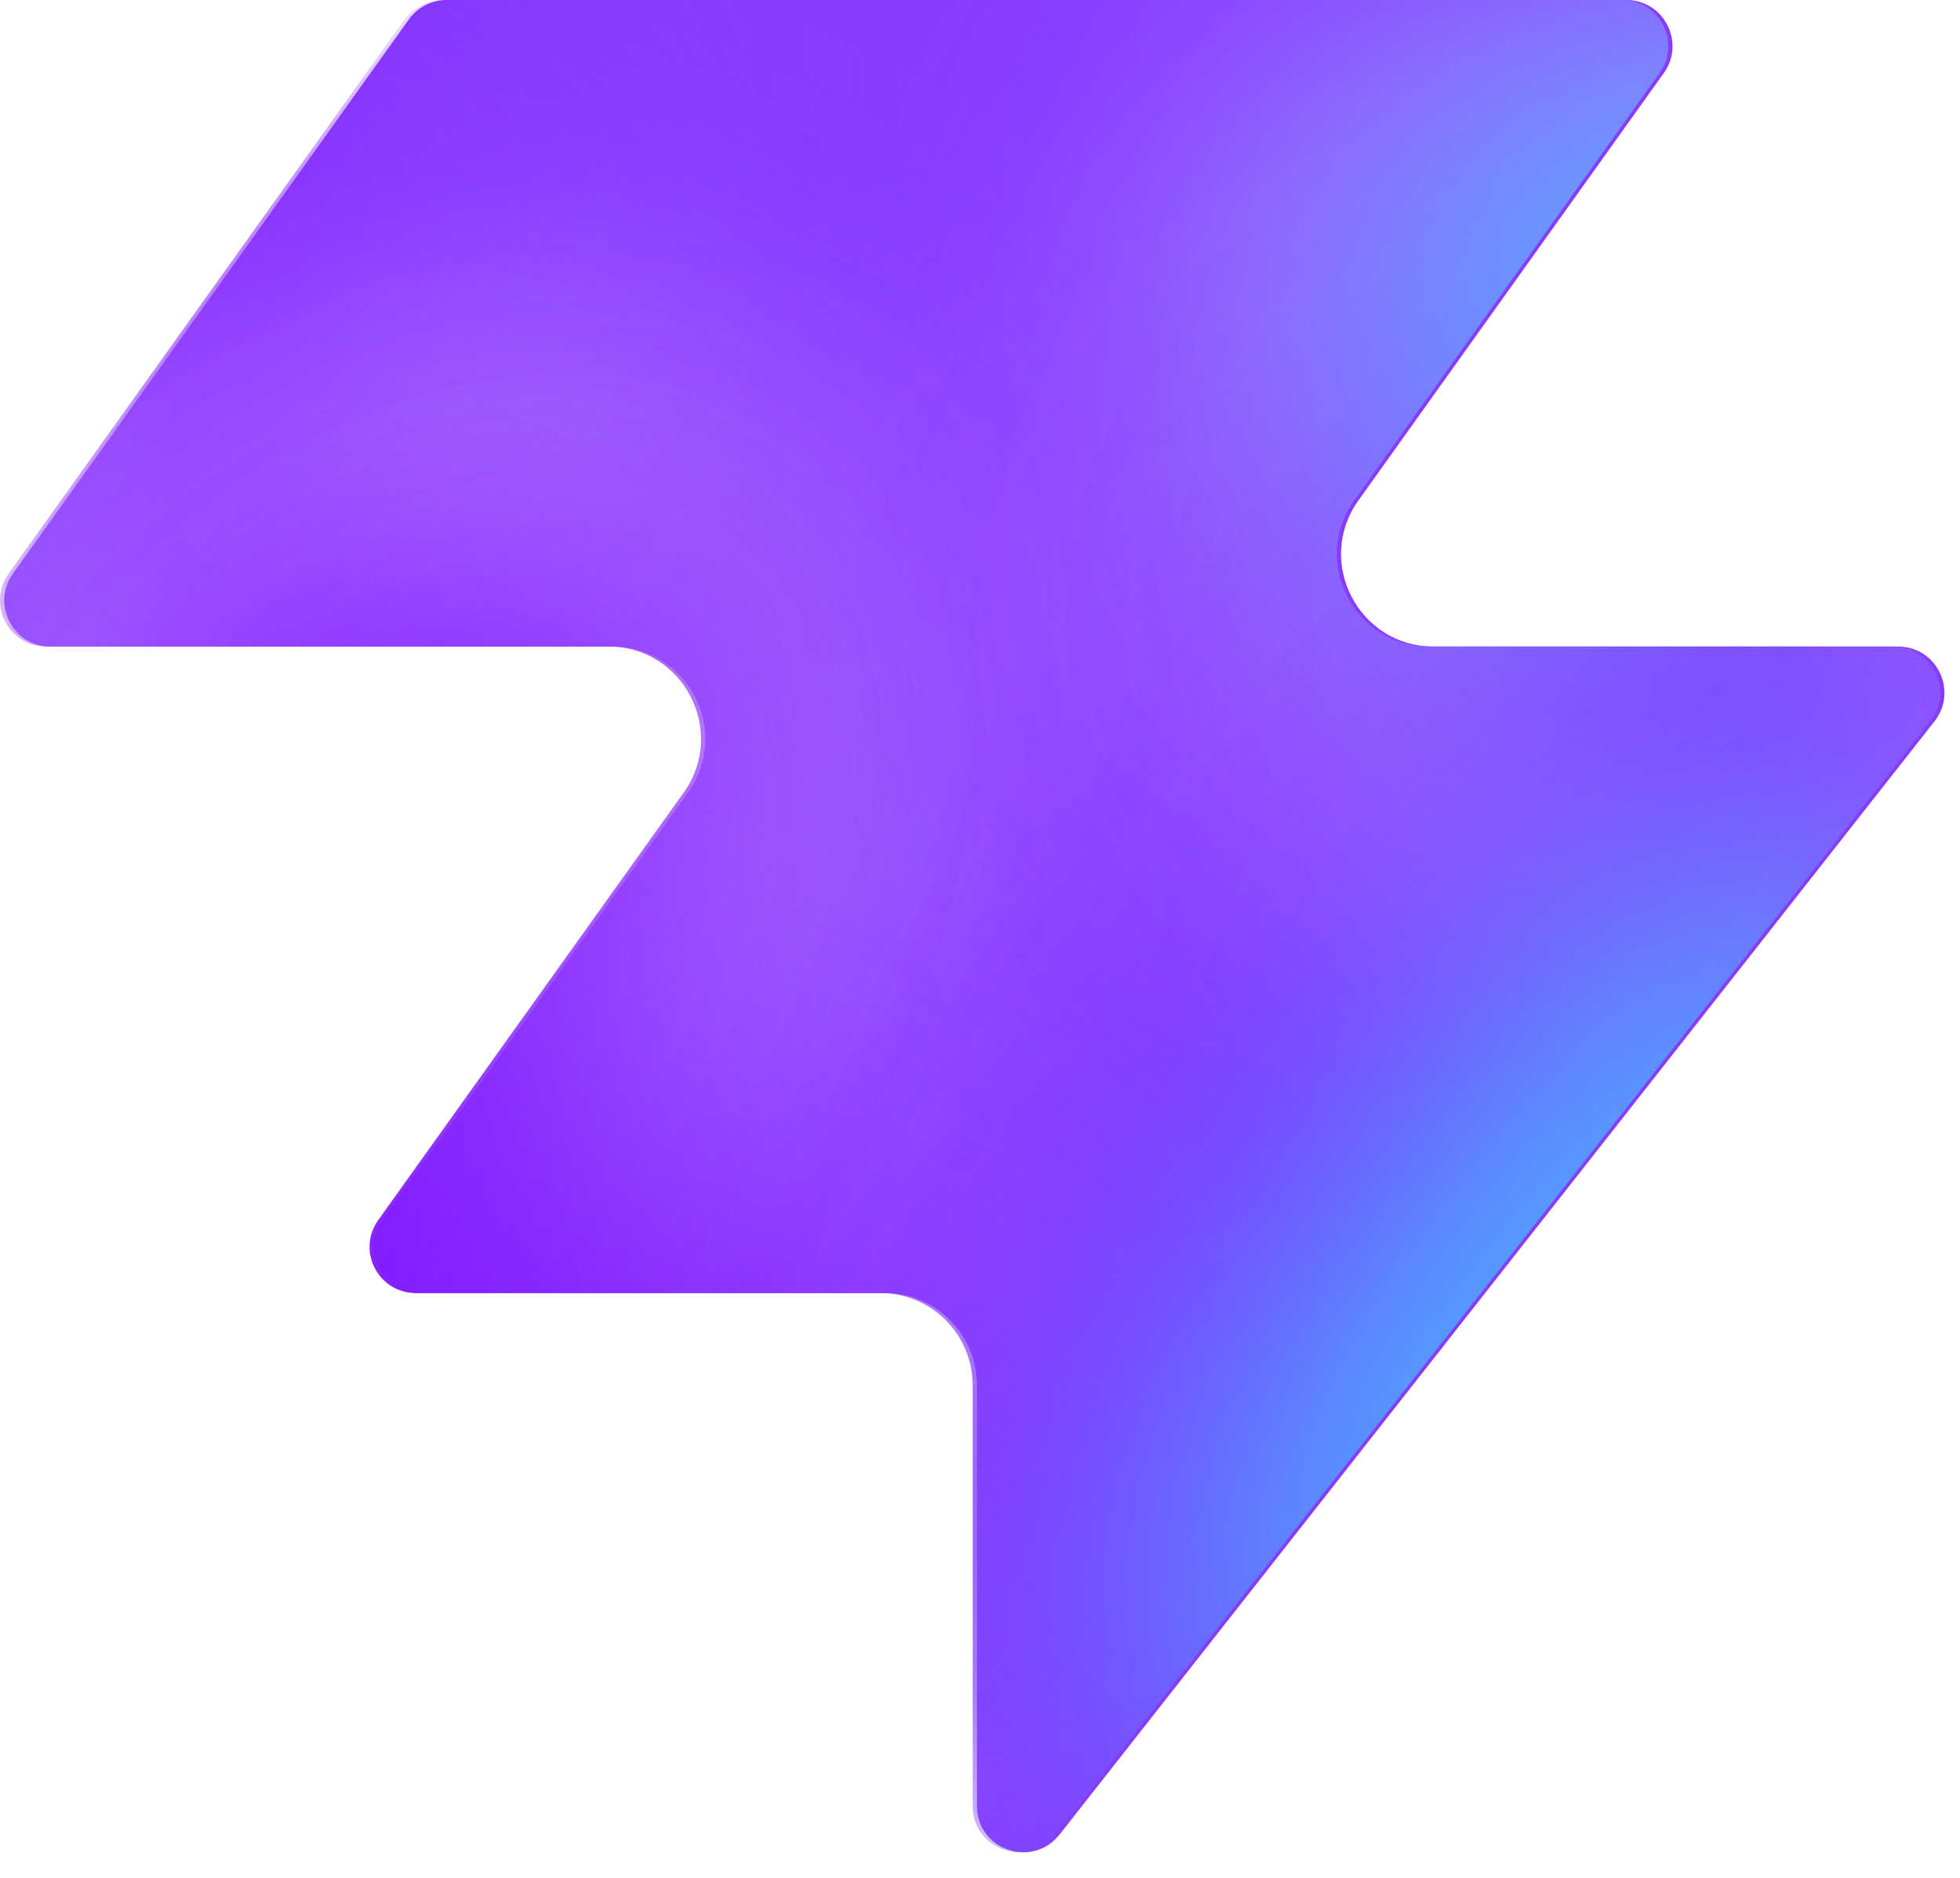
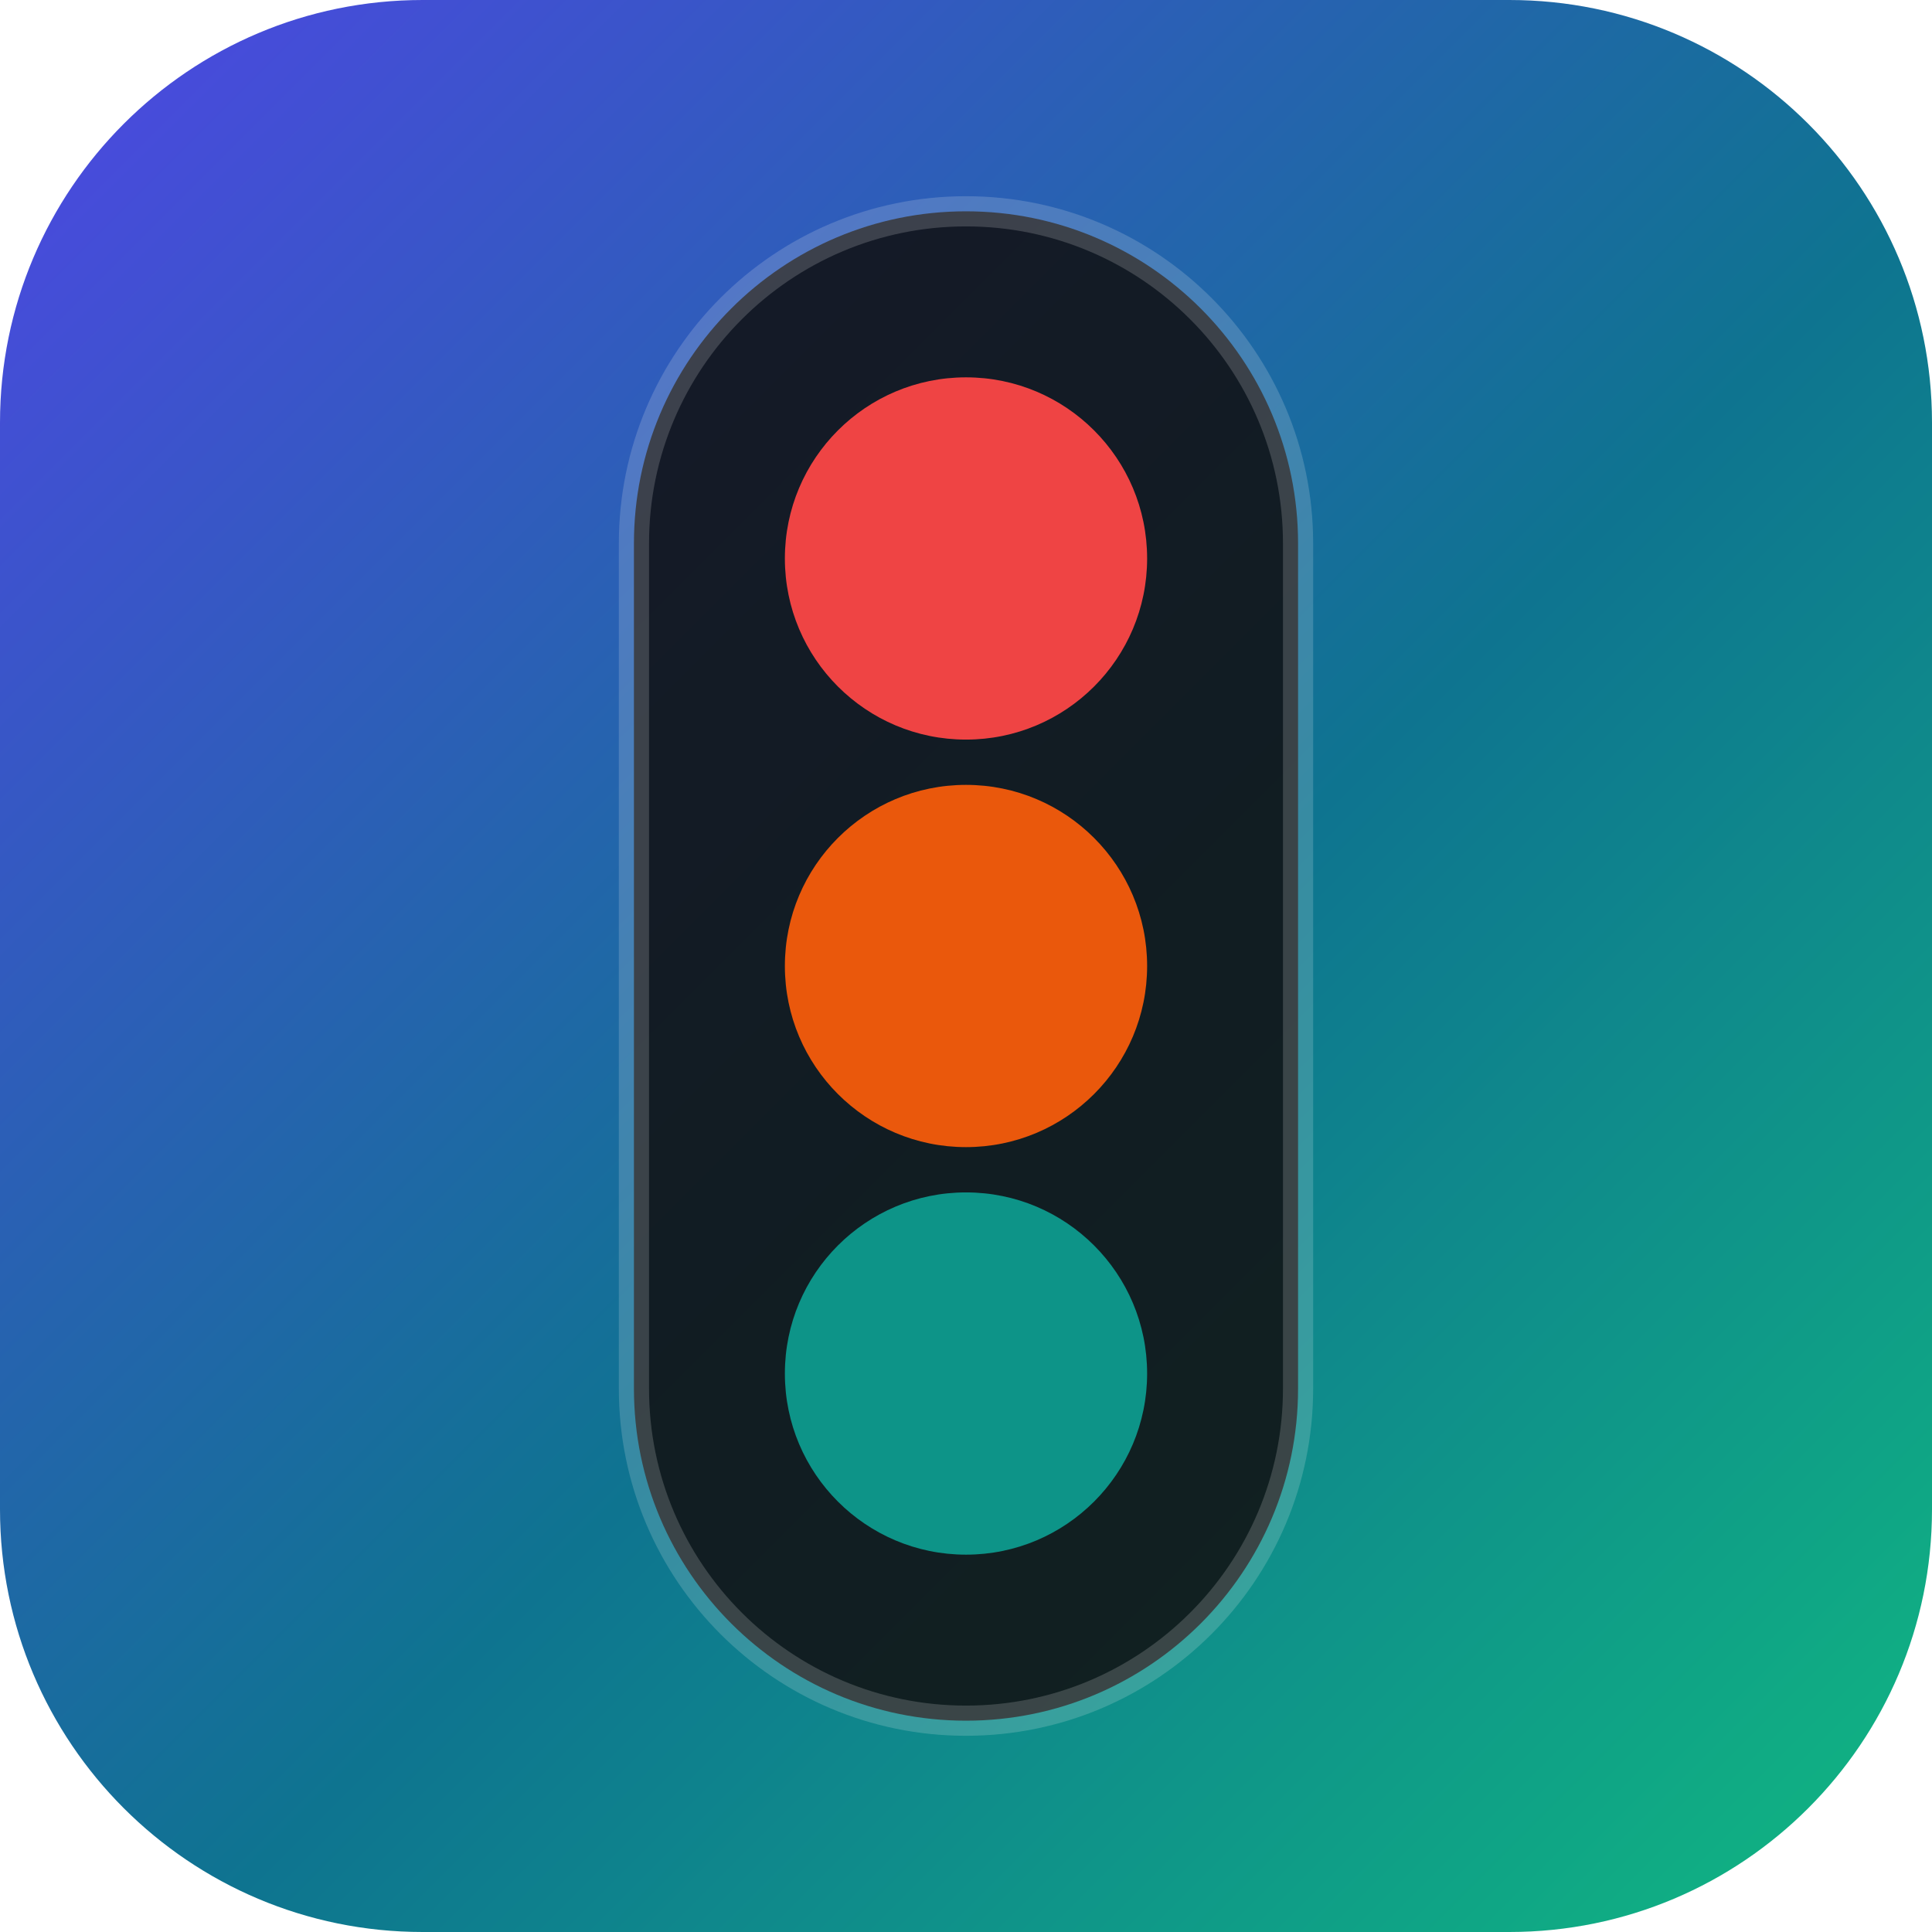
- <svg xmlns="http://www.w3.org/2000/svg" width="48" height="46" fill="none" viewBox="0 0 48 46">
-   <path fill="#863bff" d="M25.946 44.938c-.664.845-2.021.375-2.021-.698V33.937a2.26 2.26 0 0 0-2.262-2.262H10.287c-.92 0-1.456-1.04-.92-1.788l7.48-10.471c1.07-1.497 0-3.578-1.842-3.578H1.237c-.92 0-1.456-1.04-.92-1.788L10.013.474c.214-.297.556-.474.92-.474h28.894c.92 0 1.456 1.04.92 1.788l-7.48 10.471c-1.07 1.498 0 3.579 1.842 3.579h11.377c.943 0 1.473 1.088.89 1.83L25.947 44.94z" style="fill:#863bff;fill:color(display-p3 .525 .23 1);fill-opacity:1" />
-   <mask id="a" width="48" height="46" x="0" y="0" maskUnits="userSpaceOnUse" style="mask-type:alpha">
-     <path fill="#000" d="M25.842 44.938c-.664.844-2.021.375-2.021-.698V33.937a2.26 2.26 0 0 0-2.262-2.262H10.183c-.92 0-1.456-1.04-.92-1.788l7.48-10.471c1.07-1.498 0-3.579-1.842-3.579H1.133c-.92 0-1.456-1.04-.92-1.787L9.91.473c.214-.297.556-.474.92-.474h28.894c.92 0 1.456 1.04.92 1.788l-7.48 10.471c-1.07 1.498 0 3.578 1.842 3.578h11.377c.943 0 1.473 1.088.89 1.832L25.843 44.94z" style="fill:#000;fill-opacity:1" />
-   </mask>
-   <g mask="url(#a)">
-     <g filter="url(#b)">
-       <ellipse cx="5.508" cy="14.704" fill="#ede6ff" rx="5.508" ry="14.704" style="fill:#ede6ff;fill:color(display-p3 .927 .903 1);fill-opacity:1" transform="matrix(.00324 1 1 -.00324 -4.47 31.516)" />
-     </g>
-     <g filter="url(#c)">
-       <ellipse cx="10.399" cy="29.851" fill="#ede6ff" rx="10.399" ry="29.851" style="fill:#ede6ff;fill:color(display-p3 .927 .903 1);fill-opacity:1" transform="matrix(.00324 1 1 -.00324 -39.328 7.883)" />
-     </g>
-     <g filter="url(#d)">
-       <ellipse cx="5.508" cy="30.487" fill="#7e14ff" rx="5.508" ry="30.487" style="fill:#7e14ff;fill:color(display-p3 .492 .077 1);fill-opacity:1" transform="rotate(89.814 -25.913 -14.639)scale(1 -1)" />
-     </g>
-     <g filter="url(#e)">
-       <ellipse cx="5.508" cy="30.599" fill="#7e14ff" rx="5.508" ry="30.599" style="fill:#7e14ff;fill:color(display-p3 .492 .077 1);fill-opacity:1" transform="rotate(89.814 -32.644 -3.334)scale(1 -1)" />
-     </g>
-     <g filter="url(#f)">
-       <ellipse cx="5.508" cy="30.599" fill="#7e14ff" rx="5.508" ry="30.599" style="fill:#7e14ff;fill:color(display-p3 .492 .077 1);fill-opacity:1" transform="matrix(.00324 1 1 -.00324 -34.34 30.47)" />
-     </g>
-     <g filter="url(#g)">
-       <ellipse cx="14.072" cy="22.078" fill="#ede6ff" rx="14.072" ry="22.078" style="fill:#ede6ff;fill:color(display-p3 .927 .903 1);fill-opacity:1" transform="rotate(93.35 24.506 48.493)scale(-1 1)" />
-     </g>
-     <g filter="url(#h)">
-       <ellipse cx="3.47" cy="21.501" fill="#7e14ff" rx="3.47" ry="21.501" style="fill:#7e14ff;fill:color(display-p3 .492 .077 1);fill-opacity:1" transform="rotate(89.009 28.708 47.59)scale(-1 1)" />
-     </g>
-     <g filter="url(#i)">
-       <ellipse cx="3.47" cy="21.501" fill="#7e14ff" rx="3.47" ry="21.501" style="fill:#7e14ff;fill:color(display-p3 .492 .077 1);fill-opacity:1" transform="rotate(89.009 28.708 47.59)scale(-1 1)" />
-     </g>
-     <g filter="url(#j)">
-       <ellipse cx=".387" cy="8.972" fill="#7e14ff" rx="4.407" ry="29.108" style="fill:#7e14ff;fill:color(display-p3 .492 .077 1);fill-opacity:1" transform="rotate(39.51 .387 8.972)" />
-     </g>
-     <g filter="url(#k)">
-       <ellipse cx="47.523" cy="-6.092" fill="#7e14ff" rx="4.407" ry="29.108" style="fill:#7e14ff;fill:color(display-p3 .492 .077 1);fill-opacity:1" transform="rotate(37.892 47.523 -6.092)" />
-     </g>
-     <g filter="url(#l)">
-       <ellipse cx="41.412" cy="6.333" fill="#47bfff" rx="5.971" ry="9.665" style="fill:#47bfff;fill:color(display-p3 .28 .748 1);fill-opacity:1" transform="rotate(37.892 41.412 6.333)" />
-     </g>
-     <g filter="url(#m)">
-       <ellipse cx="-1.879" cy="38.332" fill="#7e14ff" rx="4.407" ry="29.108" style="fill:#7e14ff;fill:color(display-p3 .492 .077 1);fill-opacity:1" transform="rotate(37.892 -1.88 38.332)" />
-     </g>
-     <g filter="url(#n)">
-       <ellipse cx="-1.879" cy="38.332" fill="#7e14ff" rx="4.407" ry="29.108" style="fill:#7e14ff;fill:color(display-p3 .492 .077 1);fill-opacity:1" transform="rotate(37.892 -1.88 38.332)" />
-     </g>
-     <g filter="url(#o)">
-       <ellipse cx="35.651" cy="29.907" fill="#7e14ff" rx="4.407" ry="29.108" style="fill:#7e14ff;fill:color(display-p3 .492 .077 1);fill-opacity:1" transform="rotate(37.892 35.651 29.907)" />
-     </g>
-     <g filter="url(#p)">
-       <ellipse cx="38.418" cy="32.4" fill="#47bfff" rx="5.971" ry="15.297" style="fill:#47bfff;fill:color(display-p3 .28 .748 1);fill-opacity:1" transform="rotate(37.892 38.418 32.4)" />
-     </g>
-   </g>
+ <svg xmlns="http://www.w3.org/2000/svg" viewBox="0 0 64 64">
  <defs>
-     <filter id="b" width="60.045" height="41.654" x="-19.77" y="16.149" color-interpolation-filters="sRGB" filterUnits="userSpaceOnUse">
-       <feFlood flood-opacity="0" result="BackgroundImageFix" />
-       <feBlend in="SourceGraphic" in2="BackgroundImageFix" result="shape" />
-       <feGaussianBlur result="effect1_foregroundBlur_2002_17158" stdDeviation="7.659" />
-     </filter>
-     <filter id="c" width="90.34" height="51.437" x="-54.613" y="-7.533" color-interpolation-filters="sRGB" filterUnits="userSpaceOnUse">
-       <feFlood flood-opacity="0" result="BackgroundImageFix" />
-       <feBlend in="SourceGraphic" in2="BackgroundImageFix" result="shape" />
-       <feGaussianBlur result="effect1_foregroundBlur_2002_17158" stdDeviation="7.659" />
-     </filter>
-     <filter id="d" width="79.355" height="29.4" x="-49.64" y="2.03" color-interpolation-filters="sRGB" filterUnits="userSpaceOnUse">
-       <feFlood flood-opacity="0" result="BackgroundImageFix" />
-       <feBlend in="SourceGraphic" in2="BackgroundImageFix" result="shape" />
-       <feGaussianBlur result="effect1_foregroundBlur_2002_17158" stdDeviation="4.596" />
-     </filter>
-     <filter id="e" width="79.579" height="29.4" x="-45.045" y="20.029" color-interpolation-filters="sRGB" filterUnits="userSpaceOnUse">
-       <feFlood flood-opacity="0" result="BackgroundImageFix" />
-       <feBlend in="SourceGraphic" in2="BackgroundImageFix" result="shape" />
-       <feGaussianBlur result="effect1_foregroundBlur_2002_17158" stdDeviation="4.596" />
-     </filter>
-     <filter id="f" width="79.579" height="29.4" x="-43.513" y="21.178" color-interpolation-filters="sRGB" filterUnits="userSpaceOnUse">
-       <feFlood flood-opacity="0" result="BackgroundImageFix" />
-       <feBlend in="SourceGraphic" in2="BackgroundImageFix" result="shape" />
-       <feGaussianBlur result="effect1_foregroundBlur_2002_17158" stdDeviation="4.596" />
-     </filter>
-     <filter id="g" width="74.749" height="58.852" x="15.756" y="-17.901" color-interpolation-filters="sRGB" filterUnits="userSpaceOnUse">
-       <feFlood flood-opacity="0" result="BackgroundImageFix" />
-       <feBlend in="SourceGraphic" in2="BackgroundImageFix" result="shape" />
-       <feGaussianBlur result="effect1_foregroundBlur_2002_17158" stdDeviation="7.659" />
-     </filter>
-     <filter id="h" width="61.377" height="25.362" x="23.548" y="2.284" color-interpolation-filters="sRGB" filterUnits="userSpaceOnUse">
-       <feFlood flood-opacity="0" result="BackgroundImageFix" />
-       <feBlend in="SourceGraphic" in2="BackgroundImageFix" result="shape" />
-       <feGaussianBlur result="effect1_foregroundBlur_2002_17158" stdDeviation="4.596" />
-     </filter>
-     <filter id="i" width="61.377" height="25.362" x="23.548" y="2.284" color-interpolation-filters="sRGB" filterUnits="userSpaceOnUse">
-       <feFlood flood-opacity="0" result="BackgroundImageFix" />
-       <feBlend in="SourceGraphic" in2="BackgroundImageFix" result="shape" />
-       <feGaussianBlur result="effect1_foregroundBlur_2002_17158" stdDeviation="4.596" />
-     </filter>
-     <filter id="j" width="56.045" height="63.649" x="-27.636" y="-22.853" color-interpolation-filters="sRGB" filterUnits="userSpaceOnUse">
-       <feFlood flood-opacity="0" result="BackgroundImageFix" />
-       <feBlend in="SourceGraphic" in2="BackgroundImageFix" result="shape" />
-       <feGaussianBlur result="effect1_foregroundBlur_2002_17158" stdDeviation="4.596" />
-     </filter>
-     <filter id="k" width="54.814" height="64.646" x="20.116" y="-38.415" color-interpolation-filters="sRGB" filterUnits="userSpaceOnUse">
-       <feFlood flood-opacity="0" result="BackgroundImageFix" />
-       <feBlend in="SourceGraphic" in2="BackgroundImageFix" result="shape" />
-       <feGaussianBlur result="effect1_foregroundBlur_2002_17158" stdDeviation="4.596" />
-     </filter>
-     <filter id="l" width="33.541" height="35.313" x="24.641" y="-11.323" color-interpolation-filters="sRGB" filterUnits="userSpaceOnUse">
-       <feFlood flood-opacity="0" result="BackgroundImageFix" />
-       <feBlend in="SourceGraphic" in2="BackgroundImageFix" result="shape" />
-       <feGaussianBlur result="effect1_foregroundBlur_2002_17158" stdDeviation="4.596" />
-     </filter>
-     <filter id="m" width="54.814" height="64.646" x="-29.286" y="6.009" color-interpolation-filters="sRGB" filterUnits="userSpaceOnUse">
-       <feFlood flood-opacity="0" result="BackgroundImageFix" />
-       <feBlend in="SourceGraphic" in2="BackgroundImageFix" result="shape" />
-       <feGaussianBlur result="effect1_foregroundBlur_2002_17158" stdDeviation="4.596" />
-     </filter>
-     <filter id="n" width="54.814" height="64.646" x="-29.286" y="6.009" color-interpolation-filters="sRGB" filterUnits="userSpaceOnUse">
-       <feFlood flood-opacity="0" result="BackgroundImageFix" />
-       <feBlend in="SourceGraphic" in2="BackgroundImageFix" result="shape" />
-       <feGaussianBlur result="effect1_foregroundBlur_2002_17158" stdDeviation="4.596" />
-     </filter>
-     <filter id="o" width="54.814" height="64.646" x="8.244" y="-2.416" color-interpolation-filters="sRGB" filterUnits="userSpaceOnUse">
-       <feFlood flood-opacity="0" result="BackgroundImageFix" />
-       <feBlend in="SourceGraphic" in2="BackgroundImageFix" result="shape" />
-       <feGaussianBlur result="effect1_foregroundBlur_2002_17158" stdDeviation="4.596" />
-     </filter>
-     <filter id="p" width="39.409" height="43.623" x="18.713" y="10.588" color-interpolation-filters="sRGB" filterUnits="userSpaceOnUse">
-       <feFlood flood-opacity="0" result="BackgroundImageFix" />
-       <feBlend in="SourceGraphic" in2="BackgroundImageFix" result="shape" />
-       <feGaussianBlur result="effect1_foregroundBlur_2002_17158" stdDeviation="4.596" />
-     </filter>
+     <linearGradient id="sky" x1="0" y1="0" x2="1" y2="1">
+       <stop offset="0" stop-color="#4f46e5" />
+       <stop offset=".55" stop-color="#0e7490" />
+       <stop offset="1" stop-color="#10b981" />
+     </linearGradient>
  </defs>
+   <rect width="64" height="64" rx="14" fill="url(#sky)" />
+   <rect x="21" y="7" width="22" height="50" rx="11" fill="#111114" fill-opacity=".88" stroke="#f4f4f5" stroke-opacity=".18" />
+   <circle cx="32" cy="18.5" r="6" fill="#ef4444" />
+   <circle cx="32" cy="32" r="6" fill="#ea580c" />
+   <circle cx="32" cy="45.5" r="6" fill="#0d9488" />
</svg>
